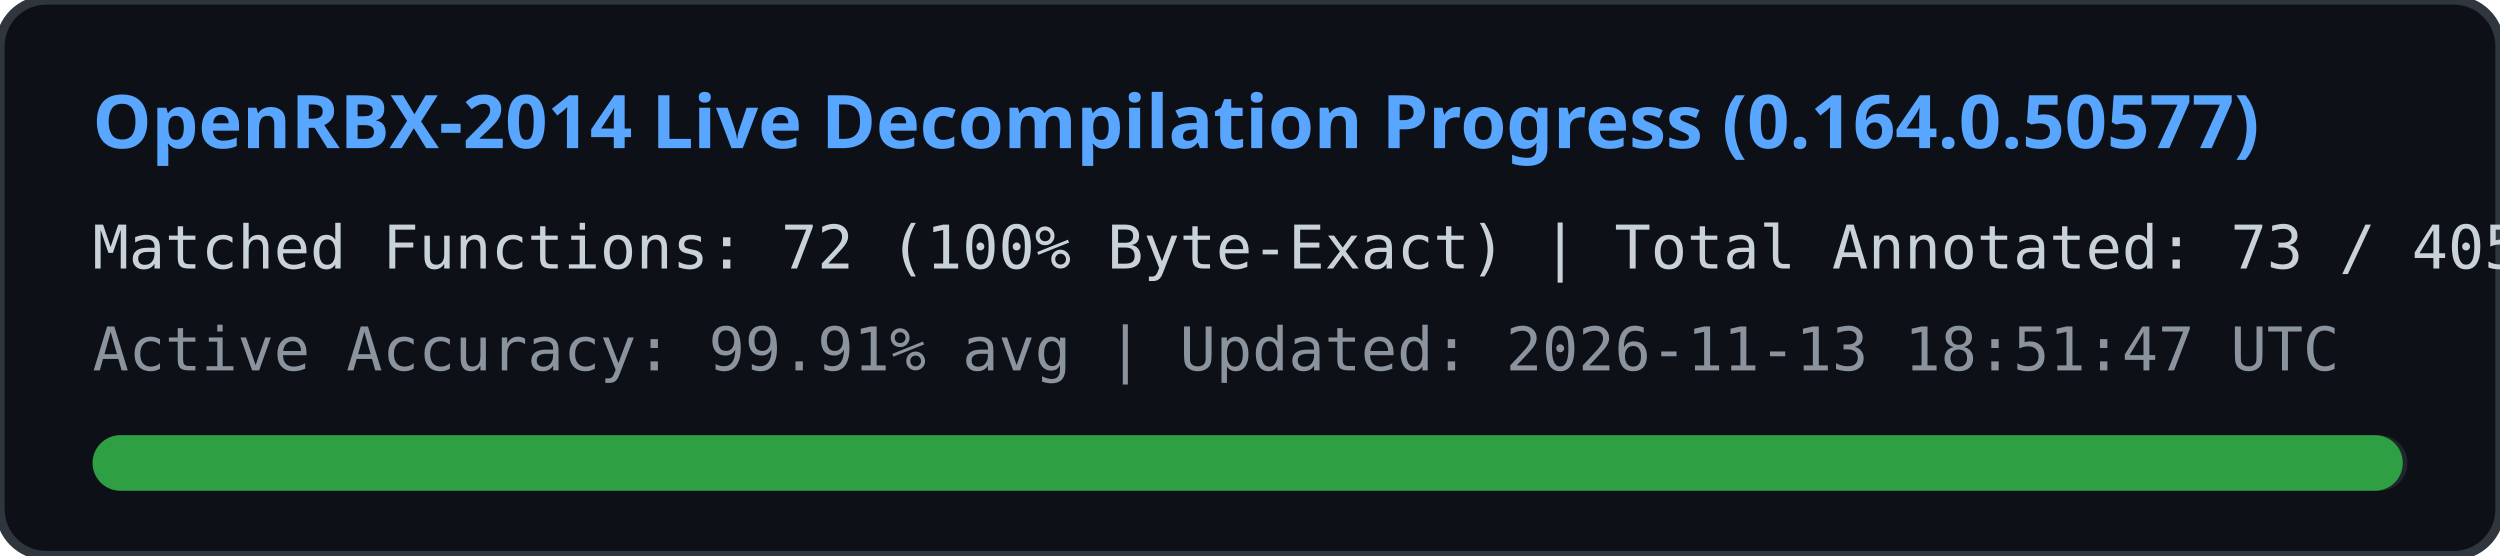
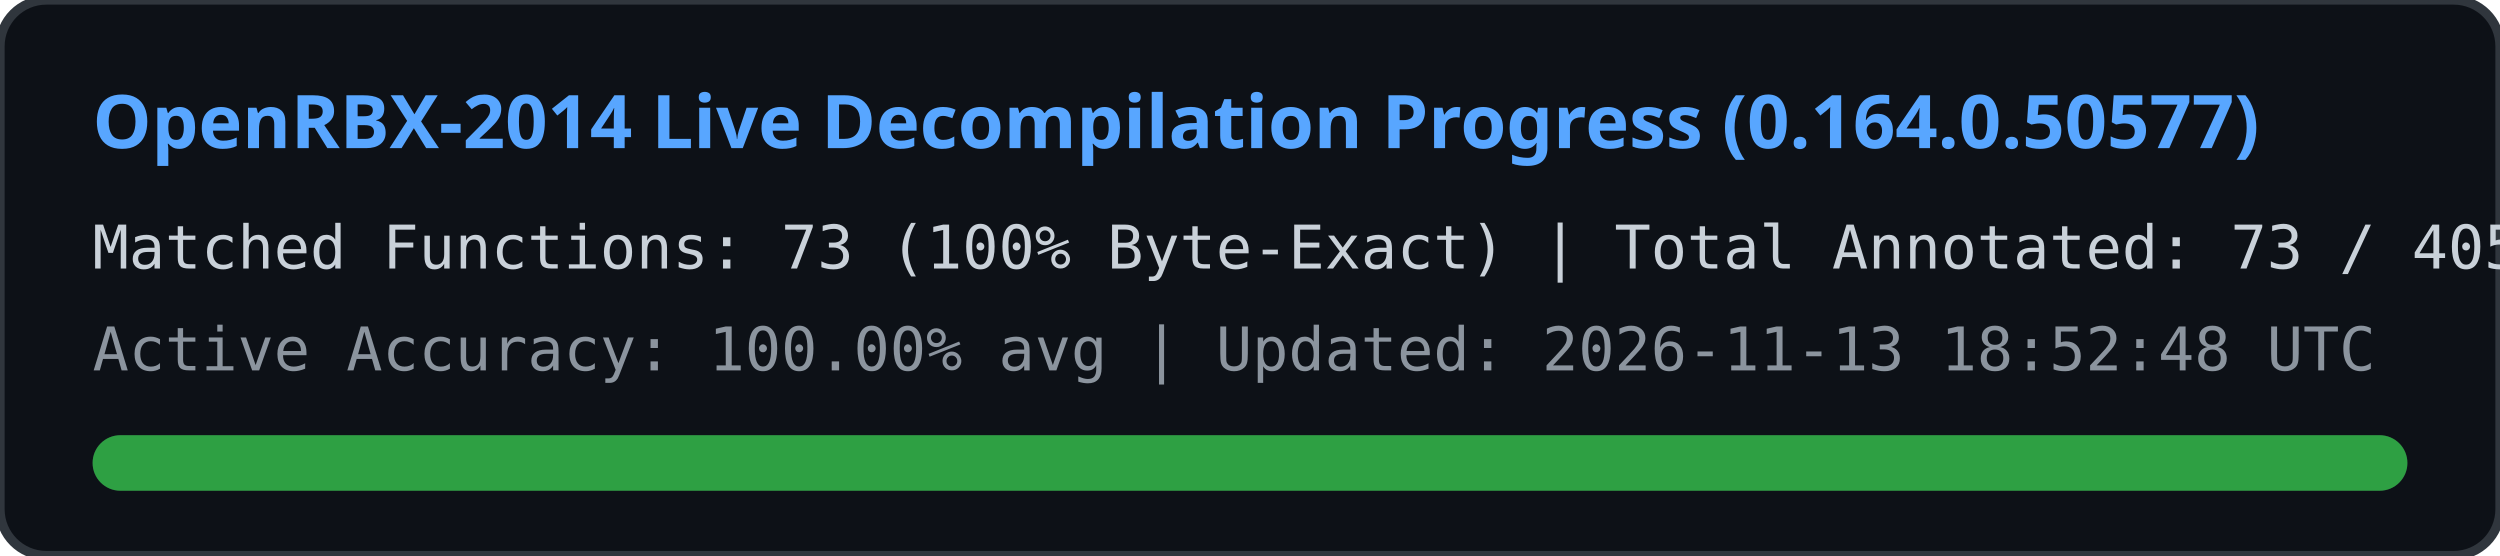
<svg xmlns="http://www.w3.org/2000/svg" width="540" height="120" viewBox="0 0 540 120">
  <rect width="540" height="120" rx="10" fill="#0d1117" stroke="#30363d" stroke-width="2" />
  <text x="20" y="32" fill="#58a6ff" font-family="Segoe UI, Ubuntu, sans-serif" font-size="16" font-weight="bold">
    OpenRBX-2014 Live Decompilation Progress (0.164.0.50577)
  </text>
  <text x="20" y="58" fill="#c9d1d9" font-family="Consolas, monospace" font-size="13">
-     Matched Functions: 72 (100% Byte-Exact) | Total Annotated: 73 / 40561
+     Matched Functions: 73 (100% Byte-Exact) | Total Annotated: 73 / 40561
  </text>
  <text x="20" y="80" fill="#8b949e" font-family="Consolas, monospace" font-size="13">
-     Active Accuracy: 99.91% avg | Updated: 2026-11-13 18:51:47 UTC
+     Active Accuracy: 100.00% avg | Updated: 2026-11-13 18:52:48 UTC
  </text>
  <rect x="20" y="94" width="500" height="12" rx="6" fill="#21262d" />
-   <rect x="20" y="94" width="499" height="12" rx="6" fill="#2ea043" />
+   <rect x="20" y="94" width="500" height="12" rx="6" fill="#2ea043" />
</svg>
